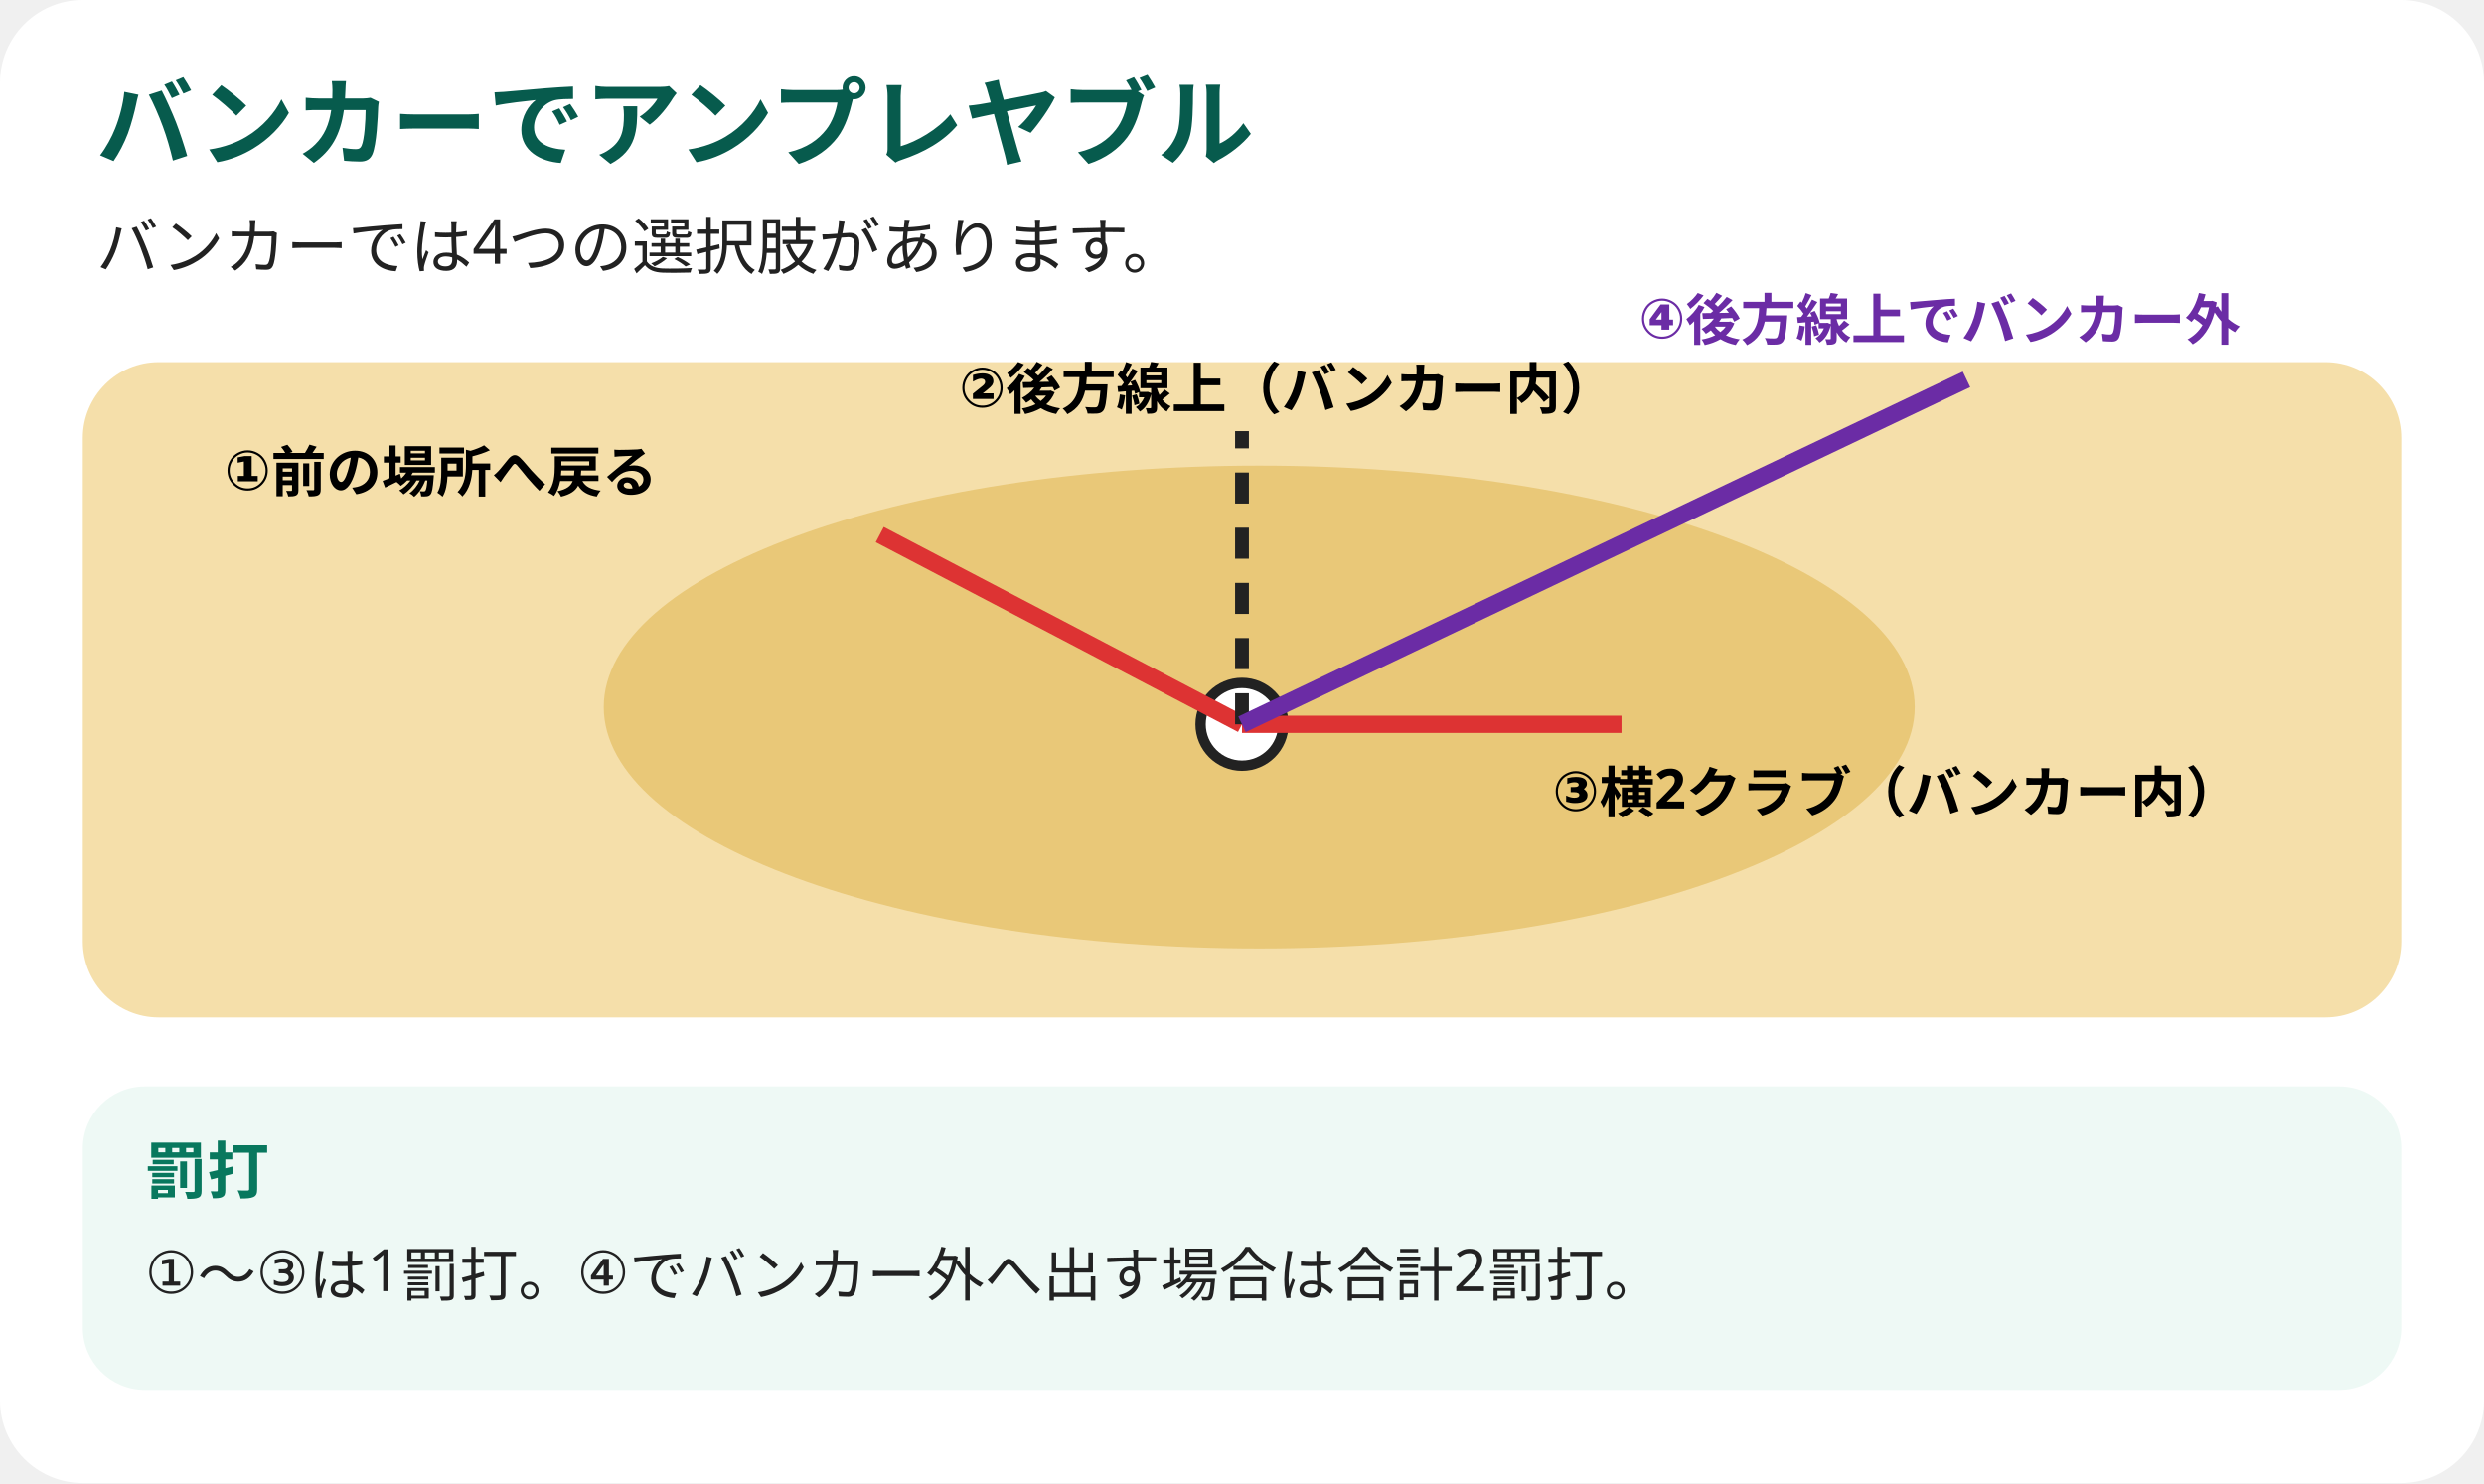
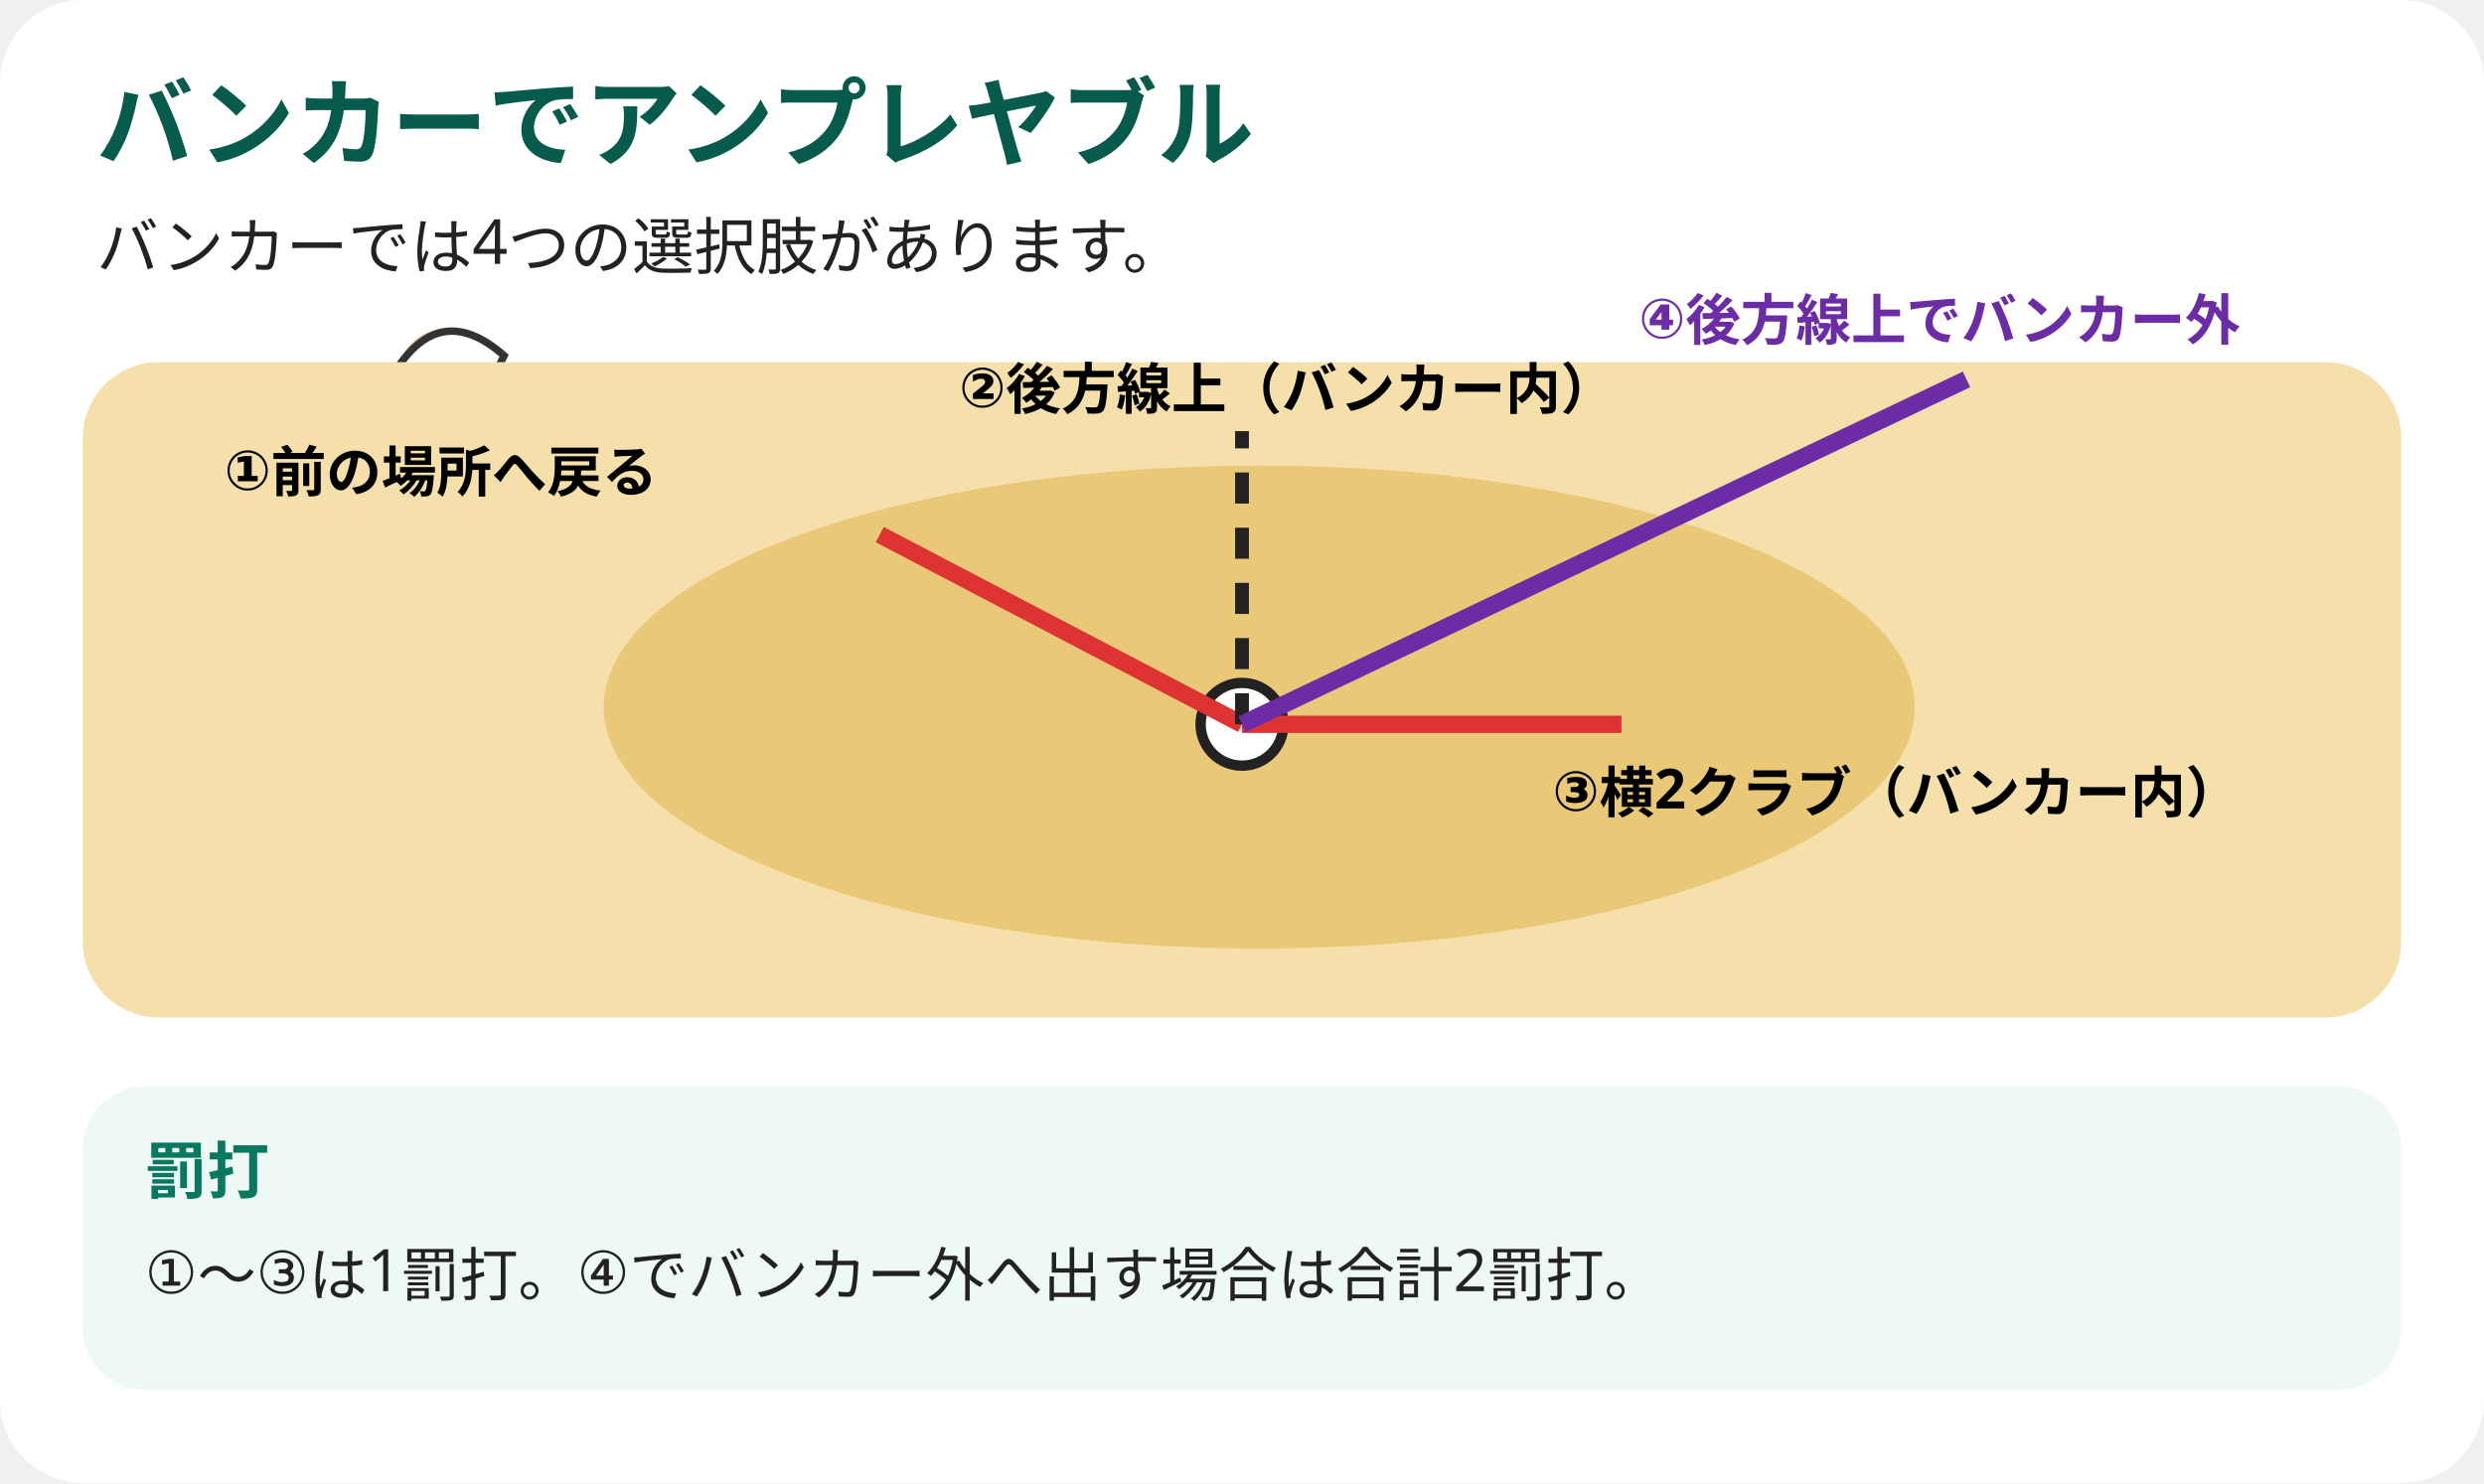
<svg xmlns="http://www.w3.org/2000/svg" viewBox="0 0 720 430">
  <rect width="720" height="430" rx="24" fill="#fff" />
+   <g data-style="unified-golfer" transform="translate(95 88) scale(.72)">
+     <circle cx="48" cy="30" r="20" fill="#f2c49d" />
+     <path d="M28 26q18-27 43-5l-5 10H30z" fill="#fff" stroke="#333" stroke-width="3" />
+     <path d="M34 52q18-10 35 1l18 72H23z" fill="#087ec1" />
+     <path d="M28 66L5 116M65 66L91 112" stroke="#f2c49d" stroke-width="13" stroke-linecap="round" />
+     <path d="M35 124L23 190M70 124L84 190" stroke="#e8d1ad" stroke-width="16" stroke-linecap="round" />
+     <path d="M7 190h35M70 190h36" stroke="#fff" stroke-width="12" stroke-linecap="round" />
+     <path d="M90 108L112 188" stroke="#333" stroke-width="5" />
+   </g>
  <text x="28" y="46" font-family="sans-serif" font-size="28" font-weight="700" fill="#075b4d">バンカーでアンプレヤブル</text>
  <text x="28" y="78" font-family="sans-serif" font-size="18" fill="#222">バンカーでは4つの選択肢があります。</text>
  <rect x="24" y="105" width="672" height="190" rx="22" fill="#f5dfaa" />
  <ellipse cx="365" cy="205" rx="190" ry="70" fill="#e9c878" />
  <circle cx="360" cy="210" r="12" fill="#fff" stroke="#222" stroke-width="3" />
  <path d="M360 210 L255 155" stroke="#d33" stroke-width="5" />
  <path d="M360 210 L360 125" stroke="#222" stroke-width="4" stroke-dasharray="9 7" />
  <path d="M360 210 L470 210" stroke="#d33" stroke-width="5" />
  <path d="M360 210 L570 110" stroke="#6b2ca5" stroke-width="5" />
  <text x="65" y="142" font-family="sans-serif" font-size="16" font-weight="700">①前の場所へ戻る</text>
  <text x="278" y="118" font-family="sans-serif" font-size="16" font-weight="700">②後方線上（バンカー内）</text>
  <text x="450" y="235" font-family="sans-serif" font-size="16" font-weight="700">③横2クラブ（バンカー内）</text>
  <text x="475" y="98" font-family="sans-serif" font-size="16" font-weight="700" fill="#6b2ca5">④後方線上でバンカー外</text>
  <rect x="24" y="315" width="672" height="88" rx="18" fill="#eef9f5" />
  <text x="42" y="346" font-family="sans-serif" font-size="18" font-weight="700" fill="#08785e">罰打</text>
  <text x="42" y="375" font-family="sans-serif" font-size="17" fill="#222">①〜③は1罰打。④でバンカー外へ出す場合は合計2罰打。</text>
</svg>
